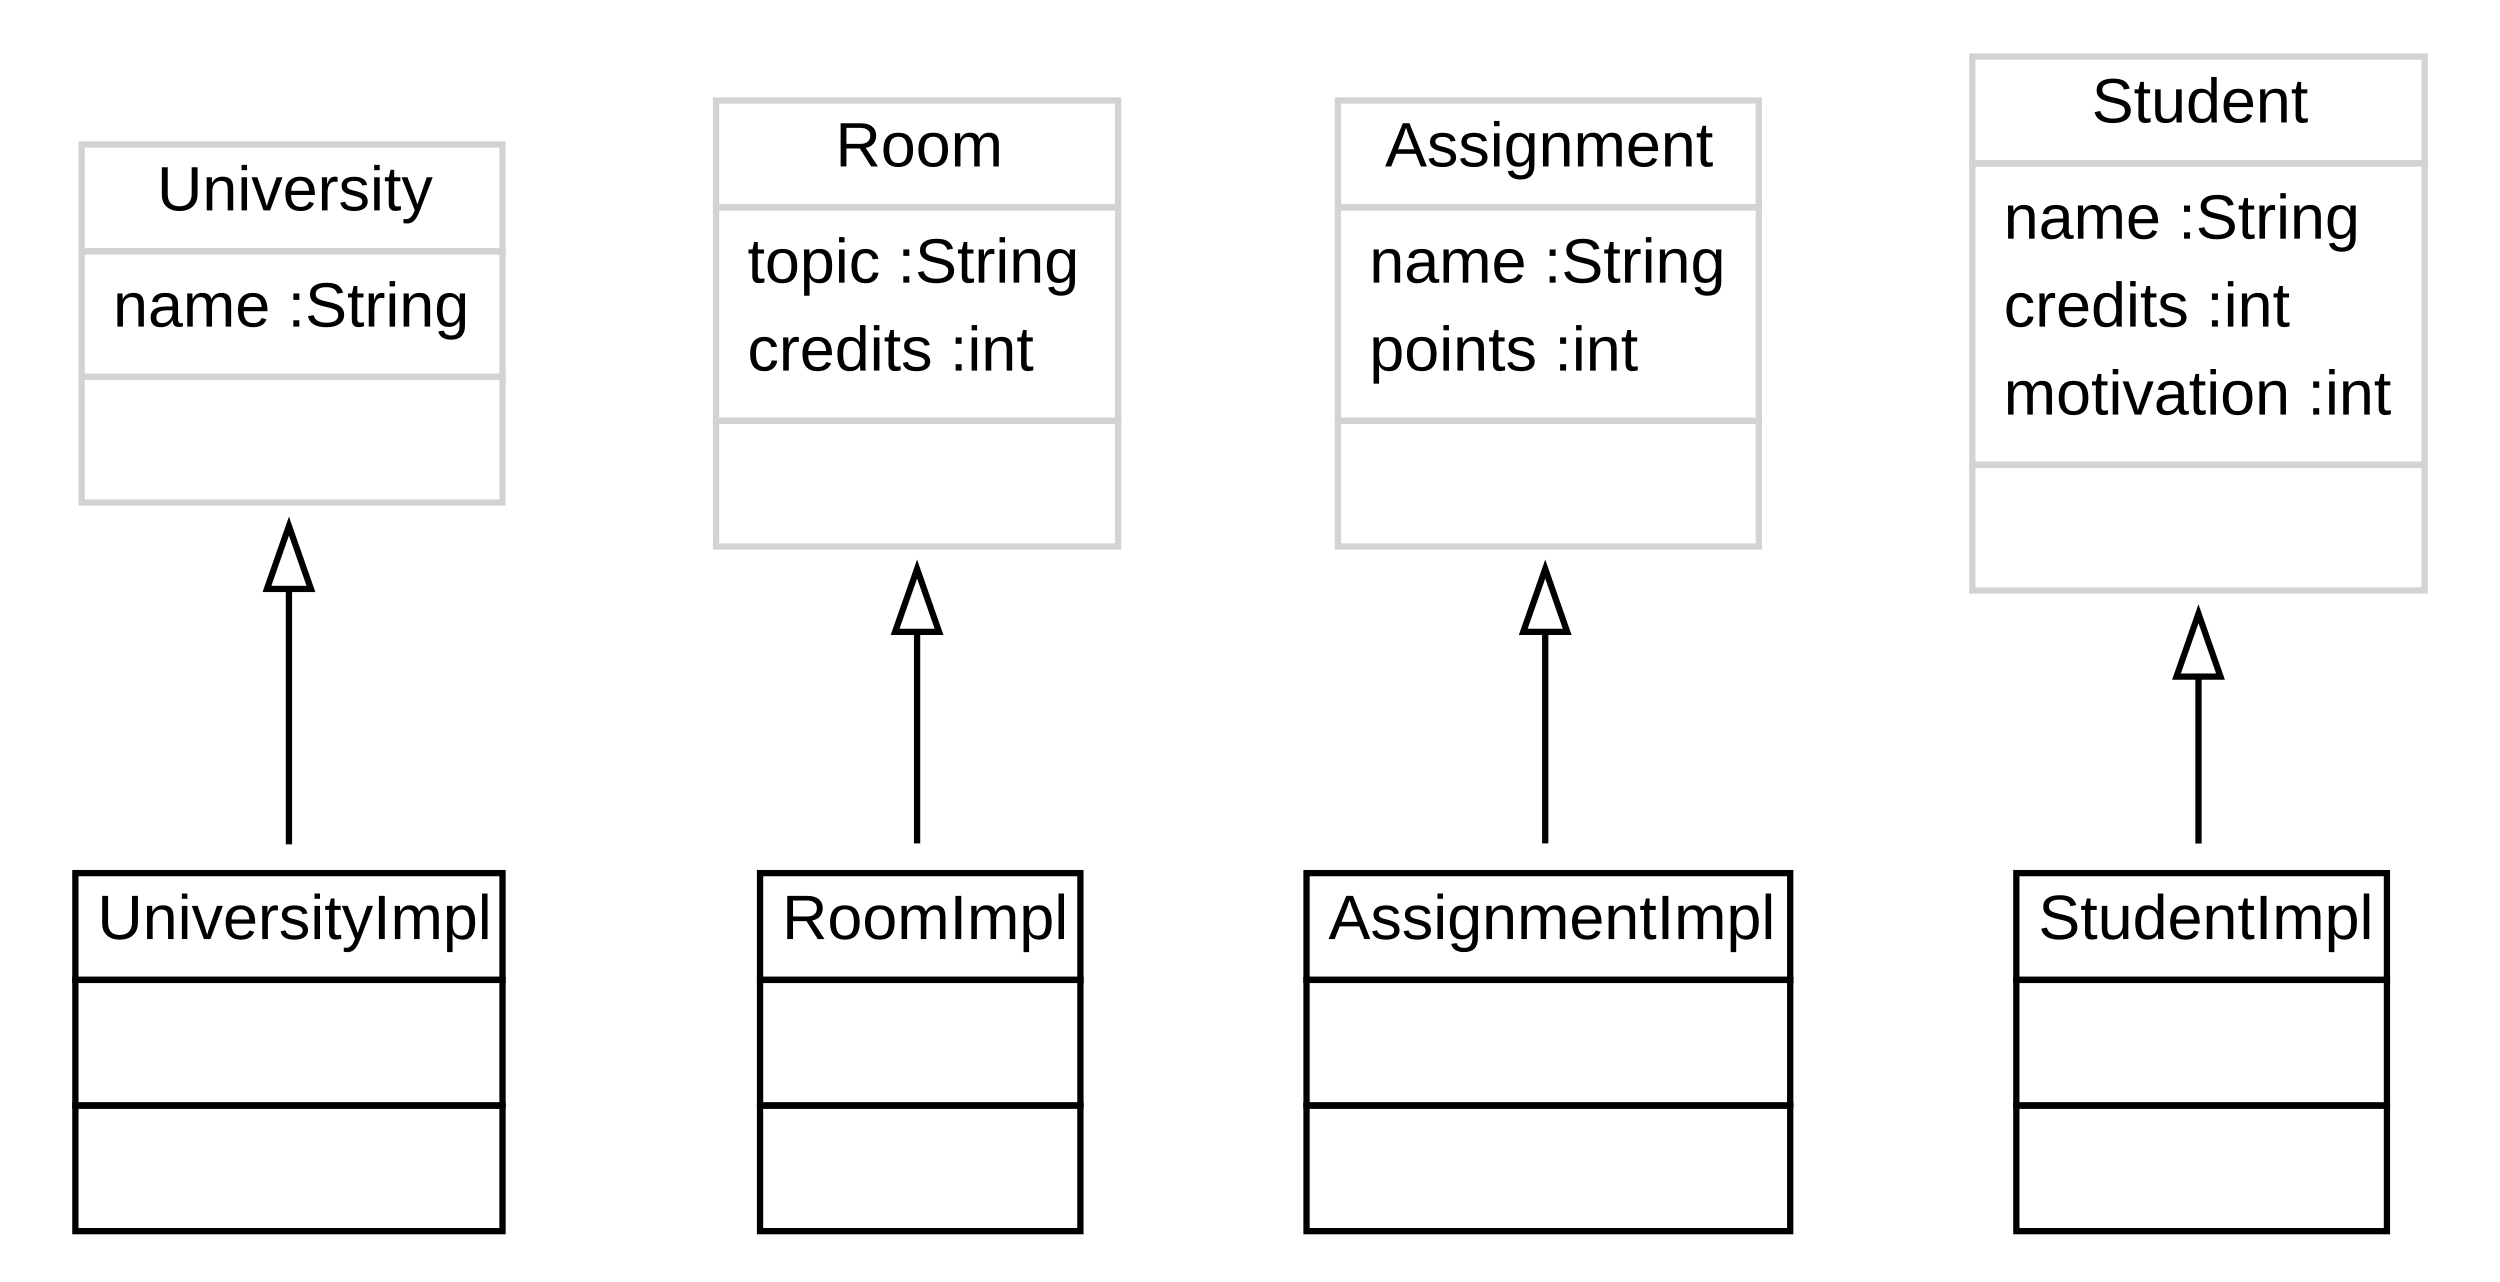
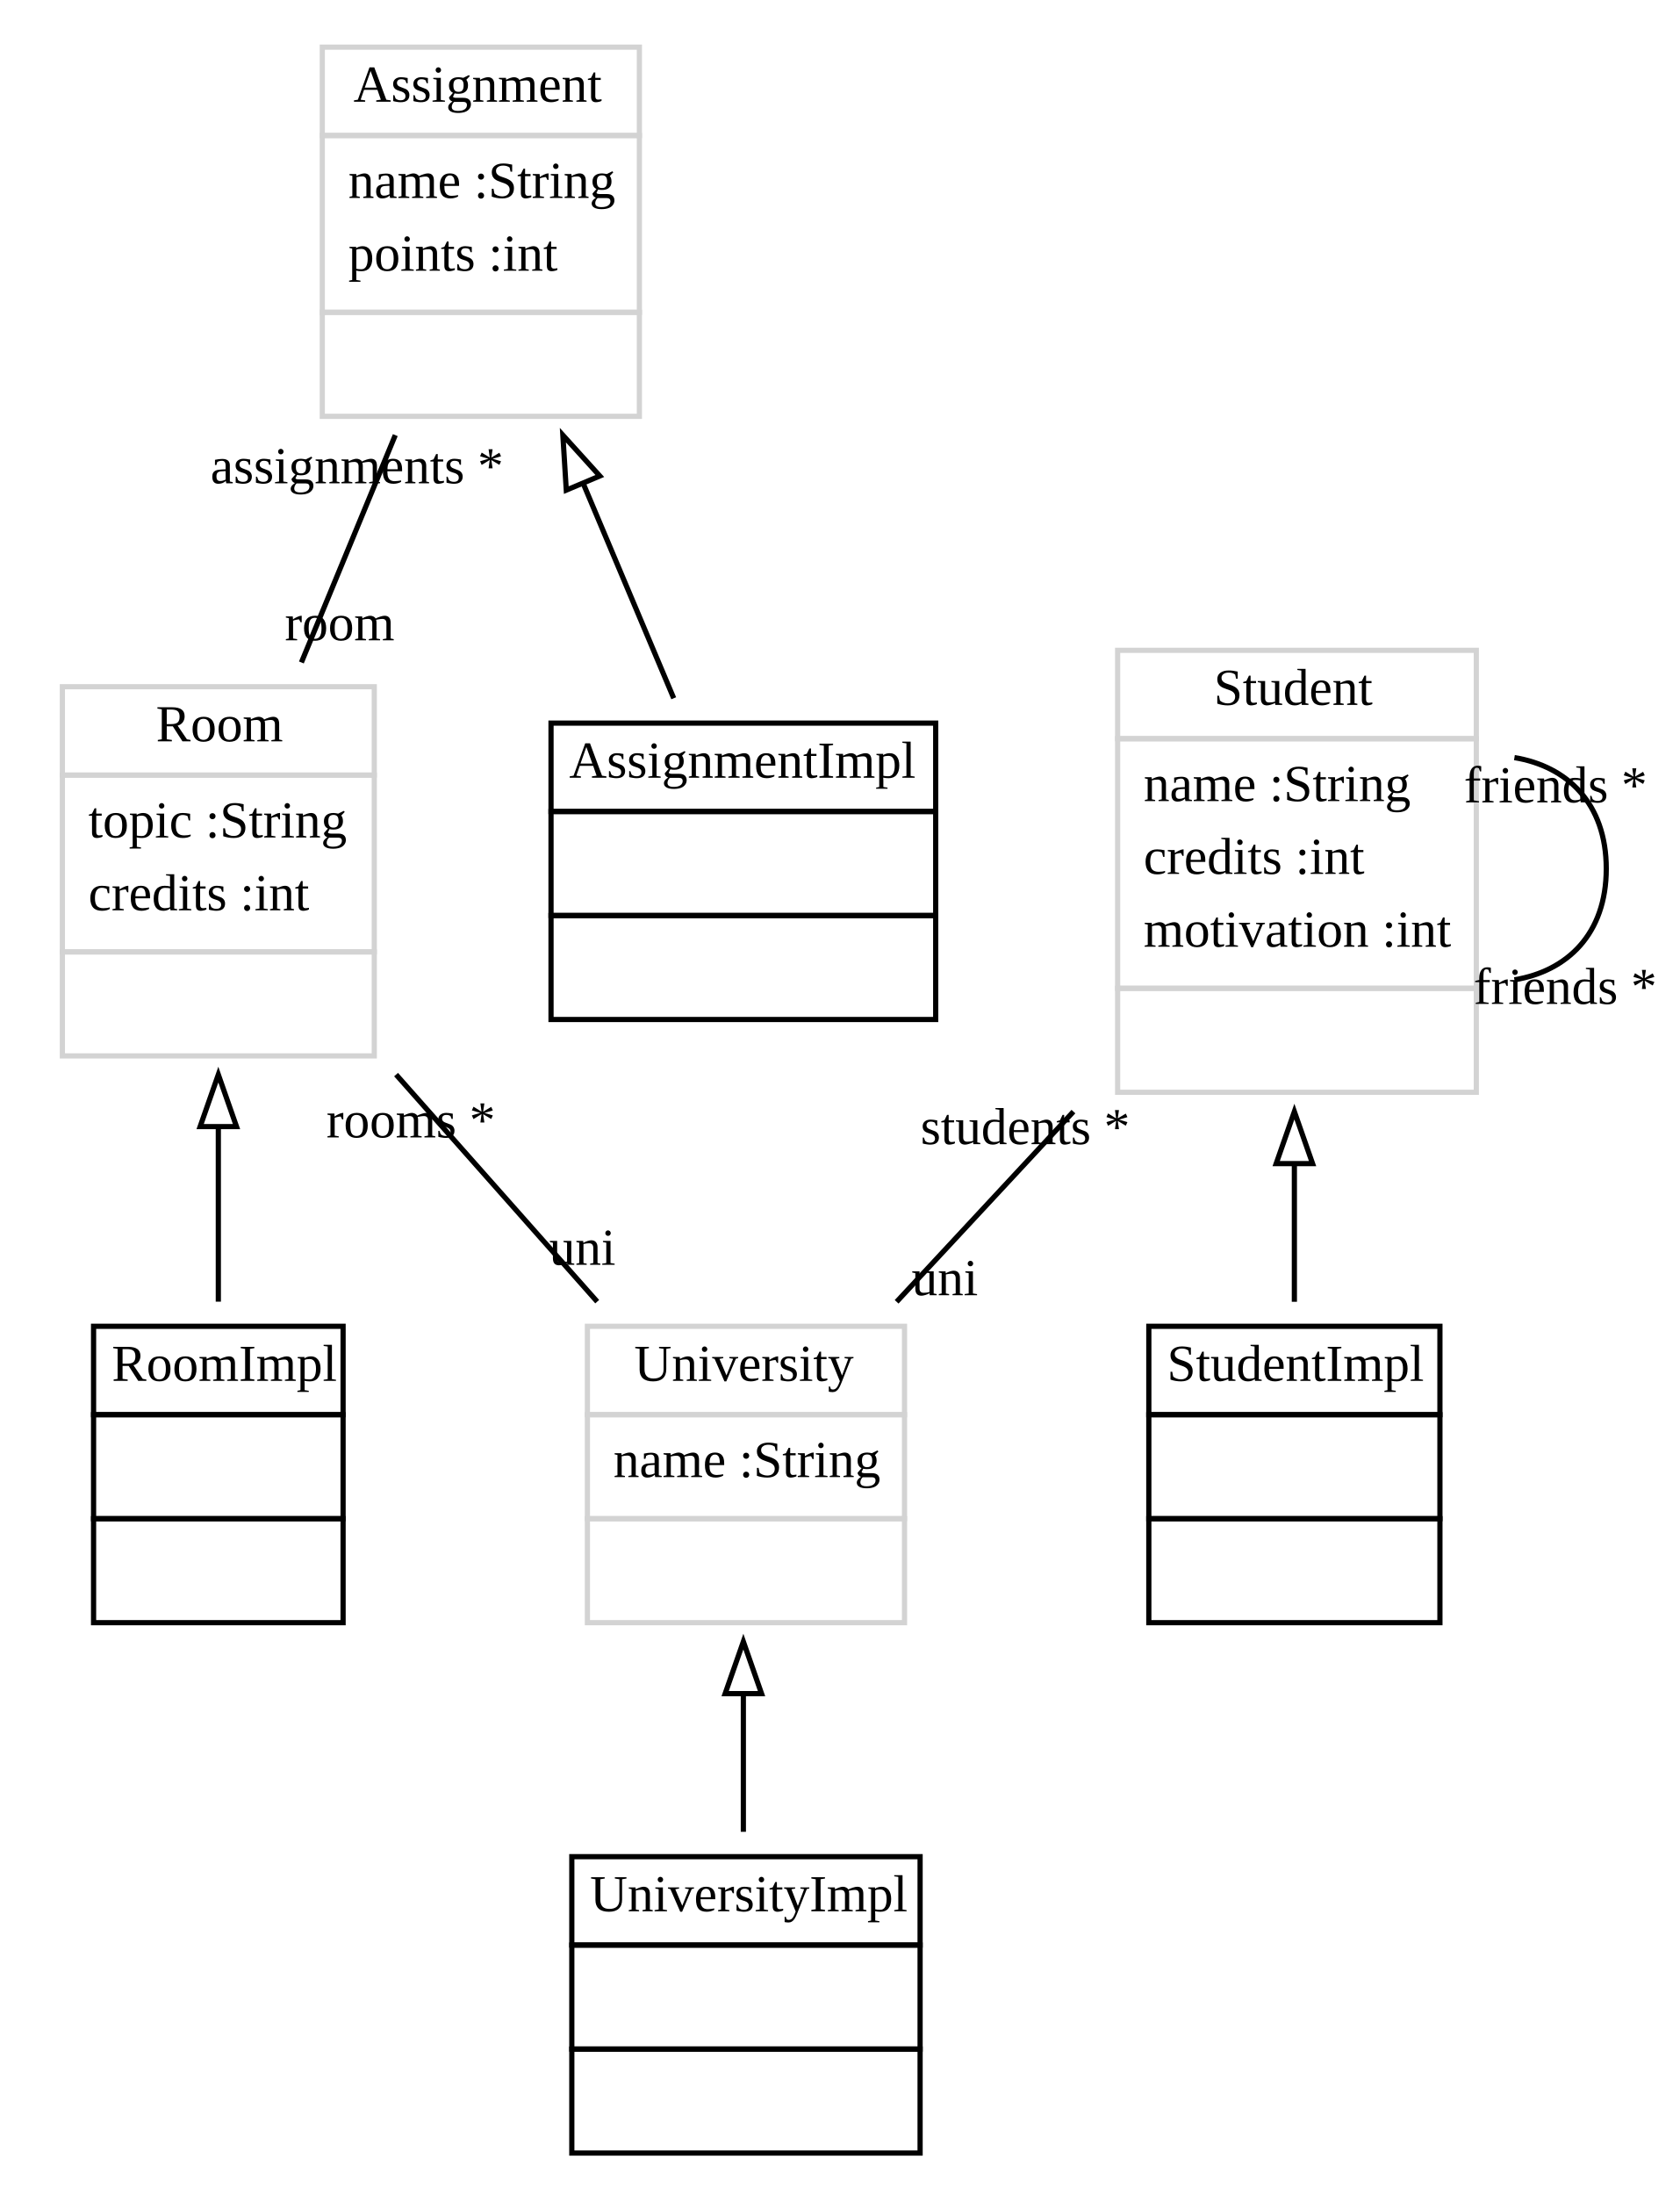
- <svg xmlns="http://www.w3.org/2000/svg" xmlns:xlink="http://www.w3.org/1999/xlink" width="398pt" height="204pt" viewBox="0.00 0.00 398.00 204.00">
-   <g id="graph1" class="graph" transform="scale(1 1) rotate(0) translate(4 200)">
-     <polygon fill="white" stroke="white" points="-4,5 -4,-200 395,-200 395,5 -4,5" />
+ <svg xmlns="http://www.w3.org/2000/svg" xmlns:xlink="http://www.w3.org/1999/xlink" width="323pt" height="422pt" viewBox="0.00 0.00 323.10 422.00">
+   <g id="graph1" class="graph" transform="scale(1 1) rotate(0) translate(4 418)">
+     <polygon fill="white" stroke="white" points="-4,5 -4,-418 320.099,-418 320.099,5 -4,5" />
    <g id="node1" class="node">
      <a xlink:href="../emfsrc/org/sdmlib/examples/emfstudyright/EMFStudyRightModel/University.java" xlink:title="&lt;TABLE&gt;">
-         <polygon fill="none" stroke="lightgrey" points="9,-160 9,-177 76,-177 76,-160 9,-160" />
-         <text text-anchor="start" x="21" y="-166.5" font-family="Arial" font-size="10.00">University</text>
+         <polygon fill="none" stroke="lightgrey" points="109,-146 109,-163 170,-163 170,-146 109,-146" />
+         <text text-anchor="start" x="118" y="-152.5" font-family="Times New Roman,serif" font-size="10.00">University</text>
      </a>
-       <polygon fill="none" stroke="lightgrey" points="9,-140 9,-160 76,-160 76,-140 9,-140" />
-       <text text-anchor="start" x="14" y="-148" font-family="Arial" font-size="10.00">name :String</text>
-       <polygon fill="none" stroke="lightgrey" points="9,-120 9,-140 76,-140 76,-120 9,-120" />
-       <text text-anchor="start" x="40.5" y="-128" font-family="Arial" font-size="10.00"> </text>
+       <polygon fill="none" stroke="lightgrey" points="109,-126 109,-146 170,-146 170,-126 109,-126" />
+       <text text-anchor="start" x="114" y="-134" font-family="Times New Roman,serif" font-size="10.00">name :String</text>
+       <polygon fill="none" stroke="lightgrey" points="109,-106 109,-126 170,-126 170,-106 109,-106" />
+       <text text-anchor="start" x="138" y="-114" font-family="Times New Roman,serif" font-size="10.00"> </text>
    </g>
    <g id="node2" class="node">
      <a xlink:href="../emfsrc/org/sdmlib/examples/emfstudyright/EMFStudyRightModel/impl/UniversityImpl.java" xlink:title="&lt;TABLE&gt;">
-         <polygon fill="none" stroke="black" points="8,-44 8,-61 76,-61 76,-44 8,-44" />
-         <text text-anchor="start" x="11.5" y="-50.5" font-family="Arial" font-size="10.00">UniversityImpl</text>
+         <polygon fill="none" stroke="black" points="106,-44 106,-61 173,-61 173,-44 106,-44" />
+         <text text-anchor="start" x="109.5" y="-50.5" font-family="Times New Roman,serif" font-size="10.00">UniversityImpl</text>
      </a>
-       <polygon fill="none" stroke="black" points="8,-24 8,-44 76,-44 76,-24 8,-24" />
-       <text text-anchor="start" x="40" y="-32" font-family="Arial" font-size="10.00"> </text>
-       <polygon fill="none" stroke="black" points="8,-4 8,-24 76,-24 76,-4 8,-4" />
-       <text text-anchor="start" x="40" y="-12" font-family="Arial" font-size="10.00"> </text>
+       <polygon fill="none" stroke="black" points="106,-24 106,-44 173,-44 173,-24 106,-24" />
+       <text text-anchor="start" x="138" y="-32" font-family="Times New Roman,serif" font-size="10.00"> </text>
+       <polygon fill="none" stroke="black" points="106,-4 106,-24 173,-24 173,-4 106,-4" />
+       <text text-anchor="start" x="138" y="-12" font-family="Times New Roman,serif" font-size="10.00"> </text>
    </g>
    <g id="edge2" class="edge">
-       <path fill="none" stroke="black" d="M42,-105.866C42,-92.538 42,-78.043 42,-65.585" />
-       <polygon fill="none" stroke="black" points="38.5,-106.245 42,-116.245 45.5,-106.245 38.5,-106.245" />
+       <path fill="none" stroke="black" d="M139,-92.211C139,-83.37 139,-74.177 139,-65.778" />
+       <polygon fill="none" stroke="black" points="135.5,-92.359 139,-102.359 142.5,-92.359 135.5,-92.359" />
    </g>
    <g id="node3" class="node">
      <a xlink:href="../emfsrc/org/sdmlib/examples/emfstudyright/EMFStudyRightModel/Room.java" xlink:title="&lt;TABLE&gt;">
-         <polygon fill="none" stroke="lightgrey" points="110,-167 110,-184 174,-184 174,-167 110,-167" />
-         <text text-anchor="start" x="129" y="-173.5" font-family="Arial" font-size="10.00">Room</text>
+         <polygon fill="none" stroke="lightgrey" points="8,-269 8,-286 68,-286 68,-269 8,-269" />
+         <text text-anchor="start" x="26" y="-275.5" font-family="Times New Roman,serif" font-size="10.00">Room</text>
      </a>
-       <polygon fill="none" stroke="lightgrey" points="110,-133 110,-167 174,-167 174,-133 110,-133" />
-       <text text-anchor="start" x="115" y="-155" font-family="Arial" font-size="10.00">topic :String</text>
-       <text text-anchor="start" x="115" y="-141" font-family="Arial" font-size="10.00">credits :int</text>
-       <polygon fill="none" stroke="lightgrey" points="110,-113 110,-133 174,-133 174,-113 110,-113" />
-       <text text-anchor="start" x="140" y="-121" font-family="Arial" font-size="10.00"> </text>
+       <polygon fill="none" stroke="lightgrey" points="8,-235 8,-269 68,-269 68,-235 8,-235" />
+       <text text-anchor="start" x="13" y="-257" font-family="Times New Roman,serif" font-size="10.00">topic :String</text>
+       <text text-anchor="start" x="13" y="-243" font-family="Times New Roman,serif" font-size="10.00">credits :int</text>
+       <polygon fill="none" stroke="lightgrey" points="8,-215 8,-235 68,-235 68,-215 8,-215" />
+       <text text-anchor="start" x="36.5" y="-223" font-family="Times New Roman,serif" font-size="10.00"> </text>
+     </g>
+     <g id="edge10" class="edge">
+       <path fill="none" stroke="black" d="M72.194,-211.405C84.784,-197.194 98.889,-181.274 110.883,-167.736" />
+       <text text-anchor="middle" x="108.036" y="-174.823" font-family="Times New Roman,serif" font-size="10.00">uni</text>
+       <text text-anchor="middle" x="75.041" y="-199.319" font-family="Times New Roman,serif" font-size="10.00">rooms *</text>
    </g>
    <g id="node4" class="node">
      <a xlink:href="../emfsrc/org/sdmlib/examples/emfstudyright/EMFStudyRightModel/impl/RoomImpl.java" xlink:title="&lt;TABLE&gt;">
-         <polygon fill="none" stroke="black" points="117,-44 117,-61 168,-61 168,-44 117,-44" />
-         <text text-anchor="start" x="120.5" y="-50.5" font-family="Arial" font-size="10.00">RoomImpl</text>
+         <polygon fill="none" stroke="black" points="14,-146 14,-163 62,-163 62,-146 14,-146" />
+         <text text-anchor="start" x="17.5" y="-152.5" font-family="Times New Roman,serif" font-size="10.00">RoomImpl</text>
      </a>
-       <polygon fill="none" stroke="black" points="117,-24 117,-44 168,-44 168,-24 117,-24" />
-       <text text-anchor="start" x="140.5" y="-32" font-family="Arial" font-size="10.00"> </text>
-       <polygon fill="none" stroke="black" points="117,-4 117,-24 168,-24 168,-4 117,-4" />
-       <text text-anchor="start" x="140.5" y="-12" font-family="Arial" font-size="10.00"> </text>
+       <polygon fill="none" stroke="black" points="14,-126 14,-146 62,-146 62,-126 14,-126" />
+       <text text-anchor="start" x="36.5" y="-134" font-family="Times New Roman,serif" font-size="10.00"> </text>
+       <polygon fill="none" stroke="black" points="14,-106 14,-126 62,-126 62,-106 14,-106" />
+       <text text-anchor="start" x="36.5" y="-114" font-family="Times New Roman,serif" font-size="10.00"> </text>
    </g>
    <g id="edge4" class="edge">
-       <path fill="none" stroke="black" d="M142,-99.184C142,-87.862 142,-76.101 142,-65.736" />
-       <polygon fill="none" stroke="black" points="138.5,-99.405 142,-109.405 145.5,-99.405 138.5,-99.405" />
+       <path fill="none" stroke="black" d="M38,-201.184C38,-189.862 38,-178.101 38,-167.736" />
+       <polygon fill="none" stroke="black" points="34.5,-201.405 38,-211.405 41.5,-201.405 34.5,-201.405" />
    </g>
    <g id="node5" class="node">
      <a xlink:href="../emfsrc/org/sdmlib/examples/emfstudyright/EMFStudyRightModel/Assignment.java" xlink:title="&lt;TABLE&gt;">
-         <polygon fill="none" stroke="lightgrey" points="209,-167 209,-184 276,-184 276,-167 209,-167" />
-         <text text-anchor="start" x="216.5" y="-173.5" font-family="Arial" font-size="10.00">Assignment</text>
+         <polygon fill="none" stroke="lightgrey" points="58,-392 58,-409 119,-409 119,-392 58,-392" />
+         <text text-anchor="start" x="64" y="-398.5" font-family="Times New Roman,serif" font-size="10.00">Assignment</text>
      </a>
-       <polygon fill="none" stroke="lightgrey" points="209,-133 209,-167 276,-167 276,-133 209,-133" />
-       <text text-anchor="start" x="214" y="-155" font-family="Arial" font-size="10.00">name :String</text>
-       <text text-anchor="start" x="214" y="-141" font-family="Arial" font-size="10.00">points :int</text>
-       <polygon fill="none" stroke="lightgrey" points="209,-113 209,-133 276,-133 276,-113 209,-113" />
-       <text text-anchor="start" x="240.5" y="-121" font-family="Arial" font-size="10.00"> </text>
+       <polygon fill="none" stroke="lightgrey" points="58,-358 58,-392 119,-392 119,-358 58,-358" />
+       <text text-anchor="start" x="63" y="-380" font-family="Times New Roman,serif" font-size="10.00">name :String</text>
+       <text text-anchor="start" x="63" y="-366" font-family="Times New Roman,serif" font-size="10.00">points :int</text>
+       <polygon fill="none" stroke="lightgrey" points="58,-338 58,-358 119,-358 119,-338 58,-338" />
+       <text text-anchor="start" x="87" y="-346" font-family="Times New Roman,serif" font-size="10.00"> </text>
+     </g>
+     <g id="edge14" class="edge">
+       <path fill="none" stroke="black" d="M72.042,-334.382C66.269,-320.411 59.752,-304.641 53.978,-290.666" />
+       <text text-anchor="middle" x="61.345" y="-294.928" font-family="Times New Roman,serif" font-size="10.00">room</text>
+       <text text-anchor="middle" x="64.675" y="-325.12" font-family="Times New Roman,serif" font-size="10.00">assignments *</text>
    </g>
    <g id="node6" class="node">
      <a xlink:href="../emfsrc/org/sdmlib/examples/emfstudyright/EMFStudyRightModel/impl/AssignmentImpl.java" xlink:title="&lt;TABLE&gt;">
-         <polygon fill="none" stroke="black" points="204,-44 204,-61 281,-61 281,-44 204,-44" />
-         <text text-anchor="start" x="207.5" y="-50.5" font-family="Arial" font-size="10.00">AssignmentImpl</text>
+         <polygon fill="none" stroke="black" points="102,-262 102,-279 176,-279 176,-262 102,-262" />
+         <text text-anchor="start" x="105.5" y="-268.5" font-family="Times New Roman,serif" font-size="10.00">AssignmentImpl</text>
      </a>
-       <polygon fill="none" stroke="black" points="204,-24 204,-44 281,-44 281,-24 204,-24" />
-       <text text-anchor="start" x="240.5" y="-32" font-family="Arial" font-size="10.00"> </text>
-       <polygon fill="none" stroke="black" points="204,-4 204,-24 281,-24 281,-4 204,-4" />
-       <text text-anchor="start" x="240.5" y="-12" font-family="Arial" font-size="10.00"> </text>
+       <polygon fill="none" stroke="black" points="102,-242 102,-262 176,-262 176,-242 102,-242" />
+       <text text-anchor="start" x="137.5" y="-250" font-family="Times New Roman,serif" font-size="10.00"> </text>
+       <polygon fill="none" stroke="black" points="102,-222 102,-242 176,-242 176,-222 102,-222" />
+       <text text-anchor="start" x="137.5" y="-230" font-family="Times New Roman,serif" font-size="10.00"> </text>
    </g>
    <g id="edge6" class="edge">
-       <path fill="none" stroke="black" d="M242,-99.184C242,-87.862 242,-76.101 242,-65.736" />
-       <polygon fill="none" stroke="black" points="238.5,-99.405 242,-109.405 245.5,-99.405 238.5,-99.405" />
+       <path fill="none" stroke="black" d="M108.24,-324.98C114.076,-311.133 120.297,-296.375 125.606,-283.779" />
+       <polygon fill="none" stroke="black" points="104.936,-323.808 104.277,-334.382 111.386,-326.527 104.936,-323.808" />
    </g>
    <g id="node7" class="node">
      <a xlink:href="../emfsrc/org/sdmlib/examples/emfstudyright/EMFStudyRightModel/Student.java" xlink:title="&lt;TABLE&gt;">
-         <polygon fill="none" stroke="lightgrey" points="310,-174 310,-191 382,-191 382,-174 310,-174" />
-         <text text-anchor="start" x="329" y="-180.5" font-family="Arial" font-size="10.00">Student</text>
+         <polygon fill="none" stroke="lightgrey" points="211,-276 211,-293 280,-293 280,-276 211,-276" />
+         <text text-anchor="start" x="229.5" y="-282.5" font-family="Times New Roman,serif" font-size="10.00">Student</text>
      </a>
-       <polygon fill="none" stroke="lightgrey" points="310,-126 310,-174 382,-174 382,-126 310,-126" />
-       <text text-anchor="start" x="315" y="-162" font-family="Arial" font-size="10.00">name :String</text>
-       <text text-anchor="start" x="315" y="-148" font-family="Arial" font-size="10.00">credits :int</text>
-       <text text-anchor="start" x="315" y="-134" font-family="Arial" font-size="10.00">motivation :int</text>
-       <polygon fill="none" stroke="lightgrey" points="310,-106 310,-126 382,-126 382,-106 310,-106" />
-       <text text-anchor="start" x="344" y="-114" font-family="Arial" font-size="10.00"> </text>
+       <polygon fill="none" stroke="lightgrey" points="211,-228 211,-276 280,-276 280,-228 211,-228" />
+       <text text-anchor="start" x="216" y="-264" font-family="Times New Roman,serif" font-size="10.00">name :String</text>
+       <text text-anchor="start" x="216" y="-250" font-family="Times New Roman,serif" font-size="10.00">credits :int</text>
+       <text text-anchor="start" x="216" y="-236" font-family="Times New Roman,serif" font-size="10.00">motivation :int</text>
+       <polygon fill="none" stroke="lightgrey" points="211,-208 211,-228 280,-228 280,-208 211,-208" />
+       <text text-anchor="start" x="244" y="-216" font-family="Times New Roman,serif" font-size="10.00"> </text>
+     </g>
+     <g id="edge12" class="edge">
+       <path fill="none" stroke="black" d="M202.497,-204.289C191.092,-192.024 179.012,-179.032 168.485,-167.71" />
+       <text text-anchor="middle" x="177.752" y="-168.97" font-family="Times New Roman,serif" font-size="10.00">uni</text>
+       <text text-anchor="middle" x="193.23" y="-198.029" font-family="Times New Roman,serif" font-size="10.00">students *</text>
+     </g>
+     <g id="edge16" class="edge">
+       <path fill="none" stroke="black" d="M287.331,-272.366C297.48,-270.696 305,-263.574 305,-251 305,-238.426 297.48,-231.304 287.331,-229.634" />
+       <text text-anchor="middle" x="297.099" y="-224.995" font-family="Times New Roman,serif" font-size="10.00">friends *</text>
+       <text text-anchor="middle" x="295.248" y="-263.758" font-family="Times New Roman,serif" font-size="10.00">friends *</text>
    </g>
    <g id="node8" class="node">
      <a xlink:href="../emfsrc/org/sdmlib/examples/emfstudyright/EMFStudyRightModel/impl/StudentImpl.java" xlink:title="&lt;TABLE&gt;">
-         <polygon fill="none" stroke="black" points="317,-44 317,-61 376,-61 376,-44 317,-44" />
-         <text text-anchor="start" x="320.5" y="-50.5" font-family="Arial" font-size="10.00">StudentImpl</text>
+         <polygon fill="none" stroke="black" points="217,-146 217,-163 273,-163 273,-146 217,-146" />
+         <text text-anchor="start" x="220.5" y="-152.5" font-family="Times New Roman,serif" font-size="10.00">StudentImpl</text>
      </a>
-       <polygon fill="none" stroke="black" points="317,-24 317,-44 376,-44 376,-24 317,-24" />
-       <text text-anchor="start" x="344.5" y="-32" font-family="Arial" font-size="10.00"> </text>
-       <polygon fill="none" stroke="black" points="317,-4 317,-24 376,-24 376,-4 317,-4" />
-       <text text-anchor="start" x="344.5" y="-12" font-family="Arial" font-size="10.00"> </text>
+       <polygon fill="none" stroke="black" points="217,-126 217,-146 273,-146 273,-126 217,-126" />
+       <text text-anchor="start" x="243.5" y="-134" font-family="Times New Roman,serif" font-size="10.00"> </text>
+       <polygon fill="none" stroke="black" points="217,-106 217,-126 273,-126 273,-106 217,-106" />
+       <text text-anchor="start" x="243.5" y="-114" font-family="Times New Roman,serif" font-size="10.00"> </text>
    </g>
    <g id="edge8" class="edge">
-       <path fill="none" stroke="black" d="M346,-92.114C346,-83.044 346,-73.936 346,-65.71" />
-       <polygon fill="none" stroke="black" points="342.5,-92.289 346,-102.289 349.5,-92.289 342.5,-92.289" />
+       <path fill="none" stroke="black" d="M245,-194.114C245,-185.044 245,-175.936 245,-167.71" />
+       <polygon fill="none" stroke="black" points="241.5,-194.289 245,-204.289 248.5,-194.289 241.5,-194.289" />
    </g>
  </g>
</svg>
